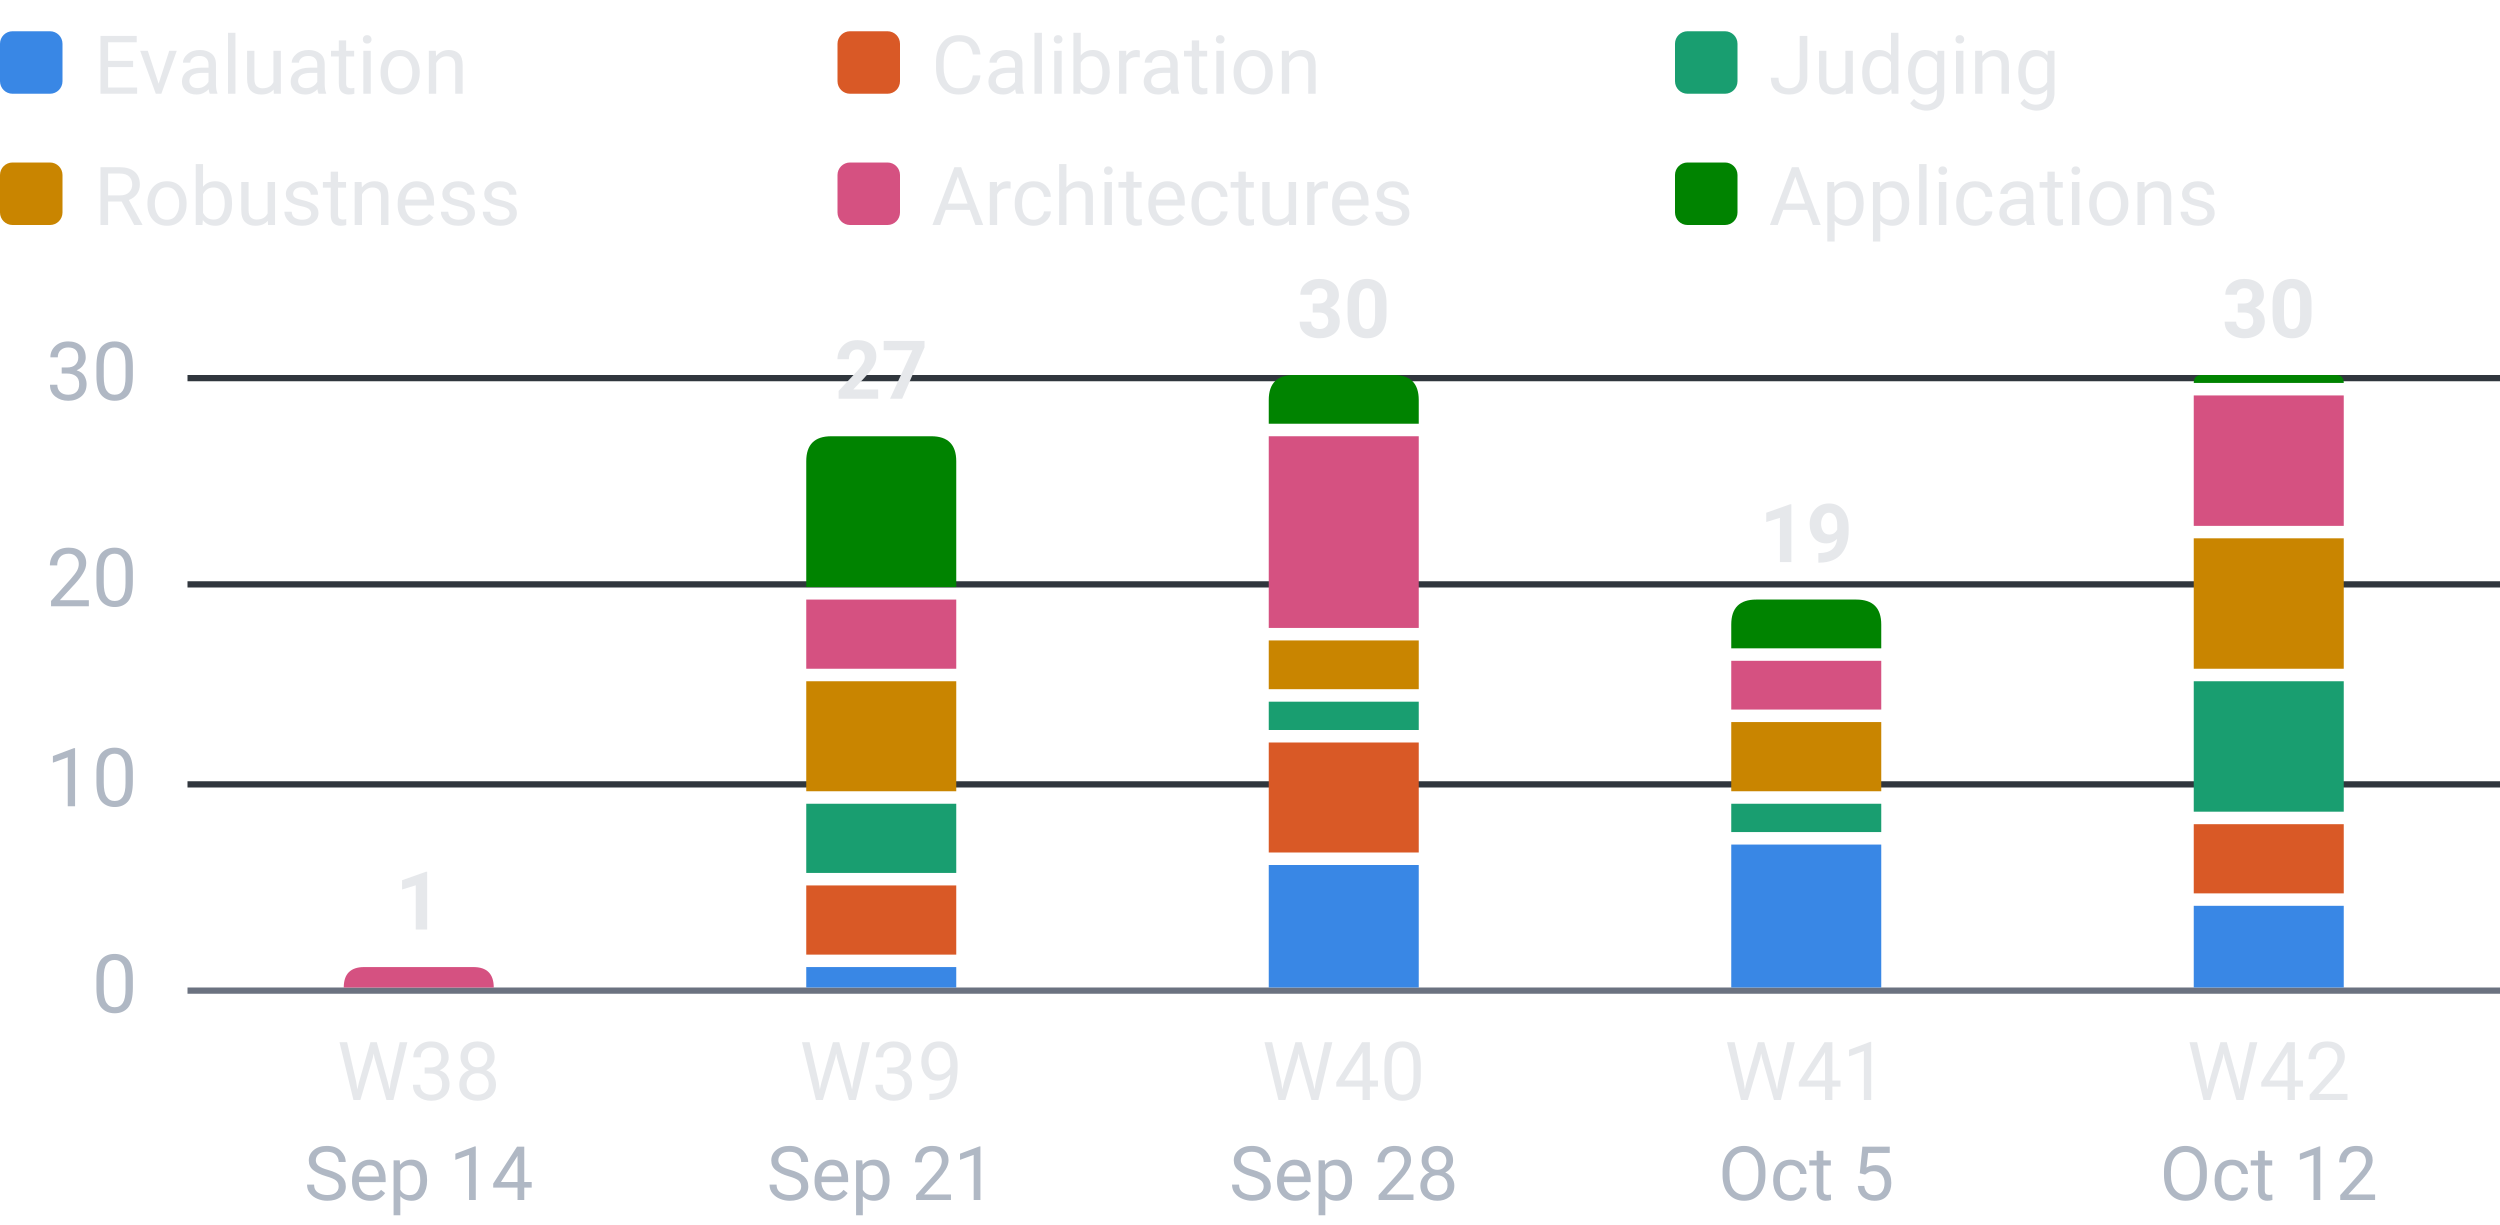
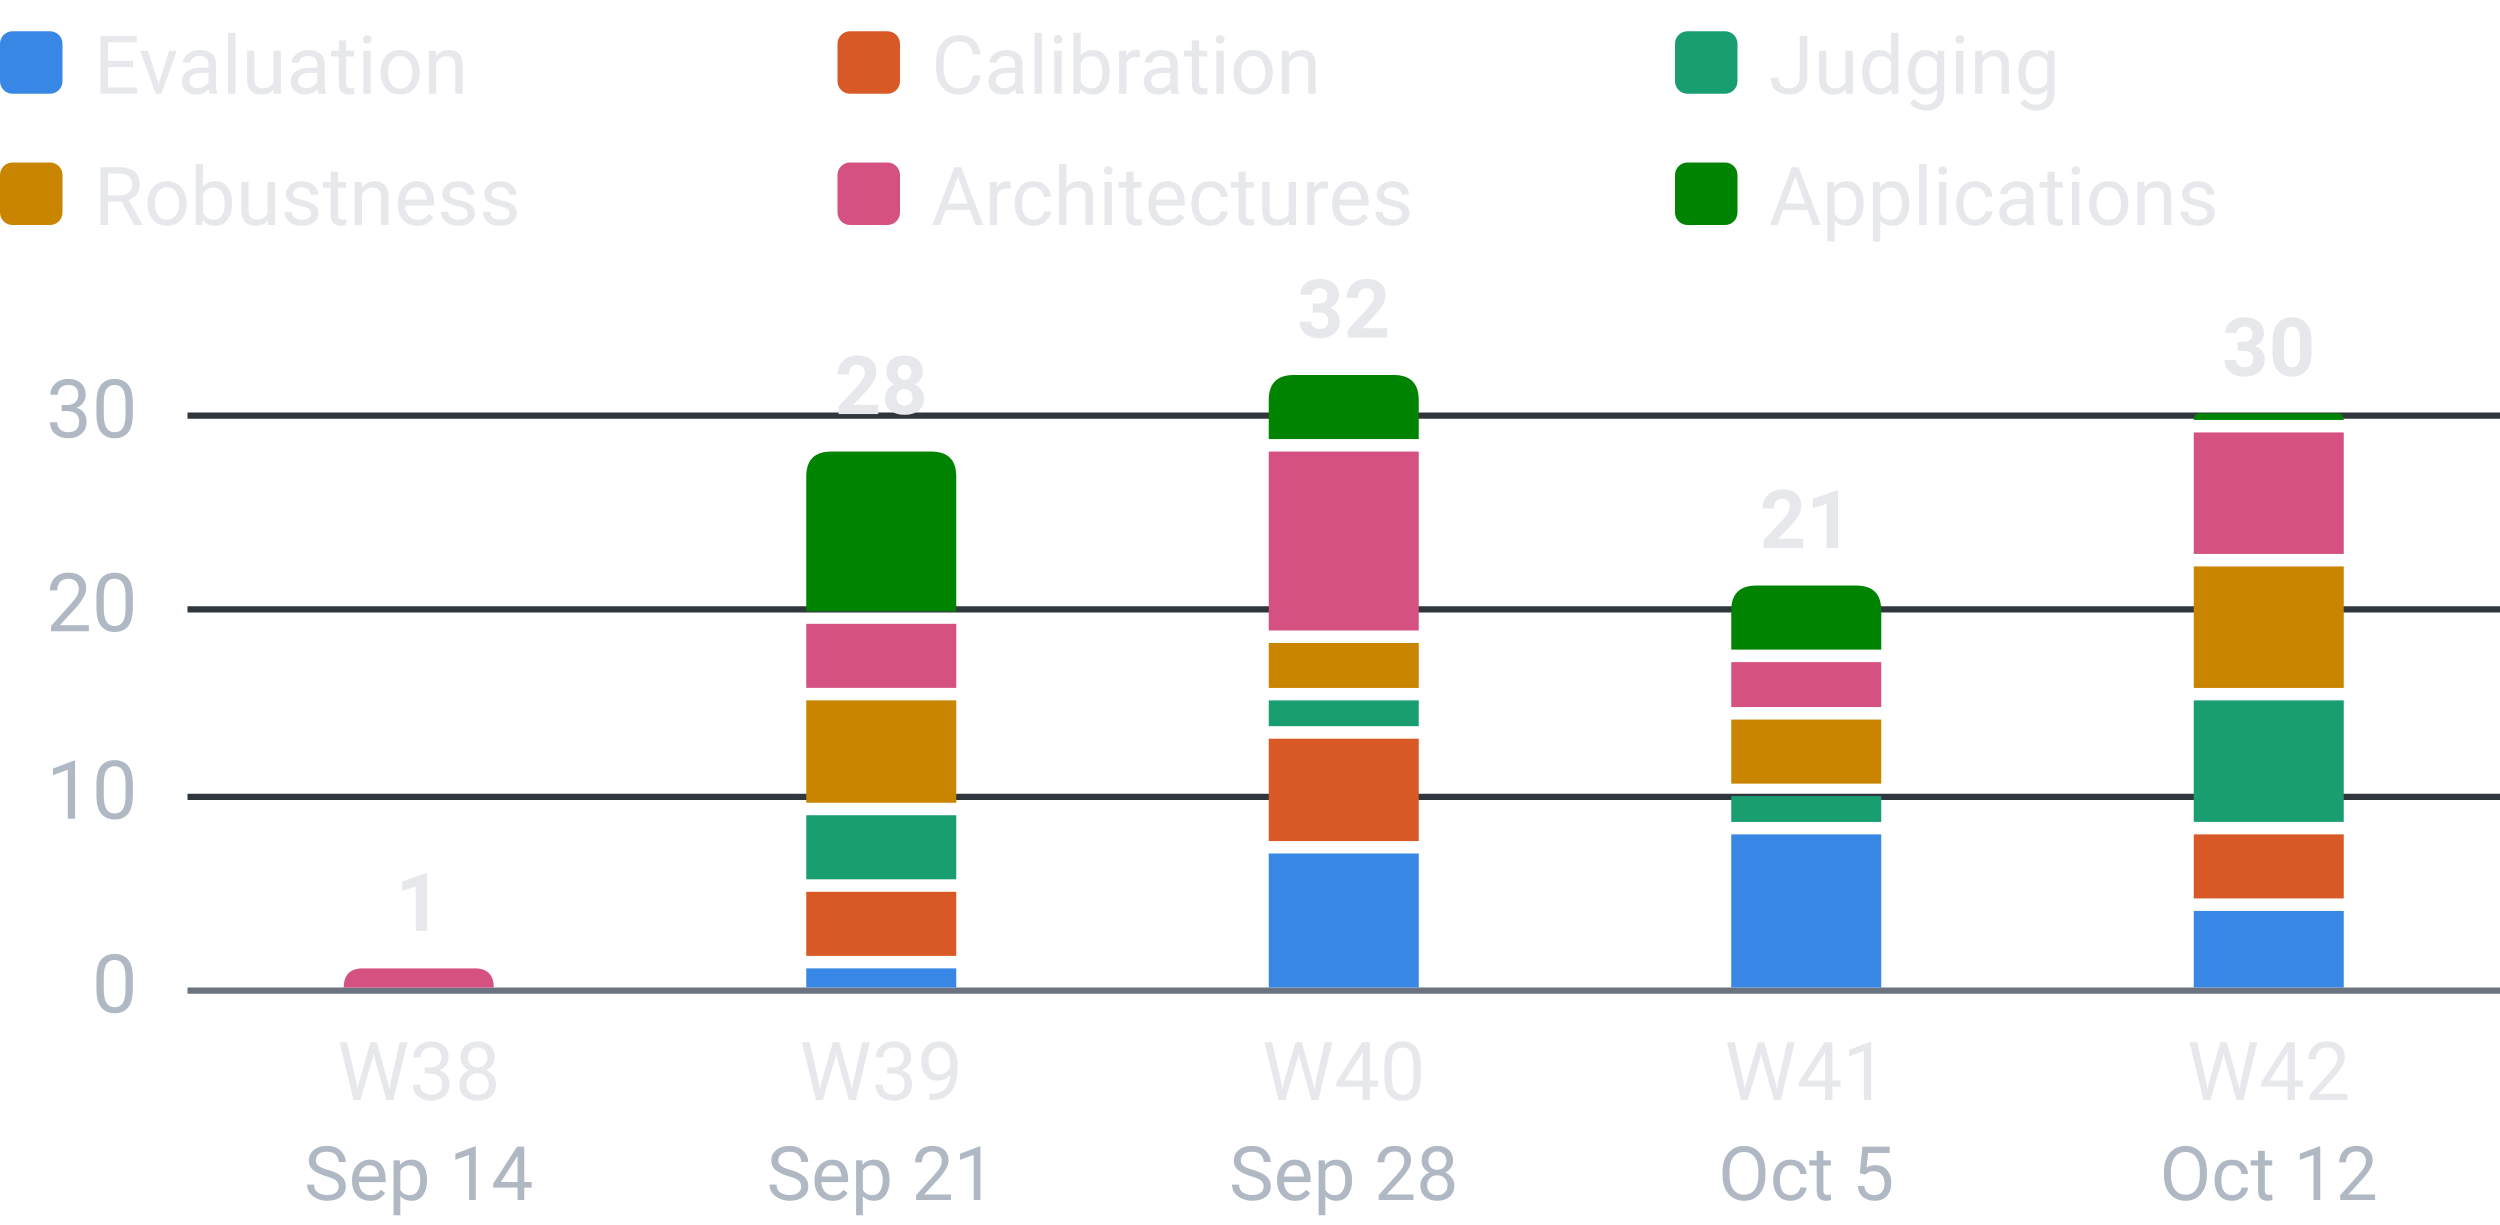
<svg xmlns="http://www.w3.org/2000/svg" viewBox="0 0 400 196" width="400" height="196" role="img" aria-labelledby="chart-title chart-desc" font-family="system-ui, -apple-system, &quot;Segoe UI&quot;, Roboto, &quot;Helvetica Neue&quot;, Arial, &quot;PingFang SC&quot;, &quot;Microsoft YaHei&quot;, sans-serif" font-size="13">
  <rect x="0" y="5" width="10" height="10" rx="2" fill="#3987e5" />
  <text x="15" y="15" fill="#e6e8eb">Evaluation</text>
  <rect x="134" y="5" width="10" height="10" rx="2" fill="#d95926" />
  <text x="149" y="15" fill="#e6e8eb">Calibration</text>
  <rect x="268" y="5" width="10" height="10" rx="2" fill="#199e70" />
  <text x="283" y="15" fill="#e6e8eb">Judging</text>
  <rect x="0" y="26" width="10" height="10" rx="2" fill="#c98500" />
  <text x="15" y="36" fill="#e6e8eb">Robustness</text>
  <rect x="134" y="26" width="10" height="10" rx="2" fill="#d55181" />
  <text x="149" y="36" fill="#e6e8eb">Architectures</text>
  <rect x="268" y="26" width="10" height="10" rx="2" fill="#008300" />
  <text x="283" y="36" fill="#e6e8eb">Applications</text>
  <line x1="30" x2="400" y1="158.5" y2="158.5" stroke="#6b7280" stroke-width="1" />
  <text x="22" y="162" text-anchor="end" fill="#b0b8c4">0</text>
-   <line x1="30" x2="400" y1="125.5" y2="125.5" stroke="#30363d" stroke-width="1" />
-   <text x="22" y="129" text-anchor="end" fill="#b0b8c4">10</text>
-   <line x1="30" x2="400" y1="93.5" y2="93.5" stroke="#30363d" stroke-width="1" />
-   <text x="22" y="97" text-anchor="end" fill="#b0b8c4">20</text>
-   <line x1="30" x2="400" y1="60.5" y2="60.5" stroke="#30363d" stroke-width="1" />
-   <text x="22" y="64" text-anchor="end" fill="#b0b8c4">30</text>
-   <path d="M55 158V158Q55 154.73 58.27 154.73H75.73Q79 154.73 79 158V158Z" fill="#d55181" />
-   <text x="67" y="148.73" text-anchor="middle" font-weight="600" fill="#e6e8eb">1</text>
+   <line x1="30" x2="400" y1="127.5" y2="127.5" stroke="#30363d" stroke-width="1" />
+   <text x="22" y="131" text-anchor="end" fill="#b0b8c4">10</text>
+   <line x1="30" x2="400" y1="97.5" y2="97.5" stroke="#30363d" stroke-width="1" />
+   <text x="22" y="101" text-anchor="end" fill="#b0b8c4">20</text>
+   <line x1="30" x2="400" y1="66.5" y2="66.5" stroke="#30363d" stroke-width="1" />
+   <text x="22" y="70" text-anchor="end" fill="#b0b8c4">30</text>
+   <path d="M55 158V158Q55 154.94 58.06 154.94H75.94Q79 154.94 79 158V158Z" fill="#d55181" />
+   <text x="67" y="148.94" text-anchor="middle" font-weight="600" fill="#e6e8eb">1</text>
  <text x="67" y="176" text-anchor="middle" fill="#e6e8eb">W38</text>
  <text x="67" y="192" text-anchor="middle" font-size="12" fill="#b0b8c4">Sep 14</text>
-   <rect x="129" y="154.73" width="24" height="3.27" fill="#3987e5" />
-   <rect x="129" y="141.67" width="24" height="11.07" fill="#d95926" />
-   <rect x="129" y="128.6" width="24" height="11.07" fill="#199e70" />
-   <rect x="129" y="109" width="24" height="17.6" fill="#c98500" />
-   <rect x="129" y="95.93" width="24" height="11.07" fill="#d55181" />
-   <path d="M129 93.93V73.8Q129 69.8 133 69.8H149Q153 69.8 153 73.8V93.93Z" fill="#008300" />
-   <text x="141" y="63.8" text-anchor="middle" font-weight="600" fill="#e6e8eb">27</text>
+   <rect x="129" y="154.94" width="24" height="3.06" fill="#3987e5" />
+   <rect x="129" y="142.69" width="24" height="10.25" fill="#d95926" />
+   <rect x="129" y="130.44" width="24" height="10.25" fill="#199e70" />
+   <rect x="129" y="112.06" width="24" height="16.38" fill="#c98500" />
+   <rect x="129" y="99.81" width="24" height="10.25" fill="#d55181" />
+   <path d="M129 97.81V76.25Q129 72.25 133 72.25H149Q153 72.25 153 76.25V97.81Z" fill="#008300" />
+   <text x="141" y="66.25" text-anchor="middle" font-weight="600" fill="#e6e8eb">28</text>
  <text x="141" y="176" text-anchor="middle" fill="#e6e8eb">W39</text>
  <text x="141" y="192" text-anchor="middle" font-size="12" fill="#b0b8c4">Sep 21</text>
-   <rect x="203" y="138.4" width="24" height="19.6" fill="#3987e5" />
-   <rect x="203" y="118.8" width="24" height="17.6" fill="#d95926" />
-   <rect x="203" y="112.27" width="24" height="4.53" fill="#199e70" />
-   <rect x="203" y="102.47" width="24" height="7.8" fill="#c98500" />
-   <rect x="203" y="69.8" width="24" height="30.67" fill="#d55181" />
-   <path d="M203 67.8V64Q203 60 207 60H223Q227 60 227 64V67.8Z" fill="#008300" />
-   <text x="215" y="54" text-anchor="middle" font-weight="600" fill="#e6e8eb">30</text>
+   <rect x="203" y="136.56" width="24" height="21.44" fill="#3987e5" />
+   <rect x="203" y="118.19" width="24" height="16.38" fill="#d95926" />
+   <rect x="203" y="112.06" width="24" height="4.13" fill="#199e70" />
+   <rect x="203" y="102.88" width="24" height="7.19" fill="#c98500" />
+   <rect x="203" y="72.25" width="24" height="28.63" fill="#d55181" />
+   <path d="M203 70.25V64Q203 60 207 60H223Q227 60 227 64V70.25Z" fill="#008300" />
+   <text x="215" y="54" text-anchor="middle" font-weight="600" fill="#e6e8eb">32</text>
  <text x="215" y="176" text-anchor="middle" fill="#e6e8eb">W40</text>
  <text x="215" y="192" text-anchor="middle" font-size="12" fill="#b0b8c4">Sep 28</text>
-   <rect x="277" y="135.13" width="24" height="22.87" fill="#3987e5" />
-   <rect x="277" y="128.6" width="24" height="4.53" fill="#199e70" />
-   <rect x="277" y="115.53" width="24" height="11.07" fill="#c98500" />
-   <rect x="277" y="105.73" width="24" height="7.8" fill="#d55181" />
-   <path d="M277 103.73V99.93Q277 95.93 281 95.93H297Q301 95.93 301 99.93V103.73Z" fill="#008300" />
-   <text x="289" y="89.93" text-anchor="middle" font-weight="600" fill="#e6e8eb">19</text>
+   <rect x="277" y="133.5" width="24" height="24.5" fill="#3987e5" />
+   <rect x="277" y="127.38" width="24" height="4.13" fill="#199e70" />
+   <rect x="277" y="115.13" width="24" height="10.25" fill="#c98500" />
+   <rect x="277" y="105.94" width="24" height="7.19" fill="#d55181" />
+   <path d="M277 103.94V97.69Q277 93.69 281 93.69H297Q301 93.69 301 97.69V103.94Z" fill="#008300" />
+   <text x="289" y="87.69" text-anchor="middle" font-weight="600" fill="#e6e8eb">21</text>
  <text x="289" y="176" text-anchor="middle" fill="#e6e8eb">W41</text>
  <text x="289" y="192" text-anchor="middle" font-size="12" fill="#b0b8c4">Oct 5</text>
-   <rect x="351" y="144.93" width="24" height="13.07" fill="#3987e5" />
-   <rect x="351" y="131.87" width="24" height="11.07" fill="#d95926" />
-   <rect x="351" y="109" width="24" height="20.87" fill="#199e70" />
-   <rect x="351" y="86.13" width="24" height="20.87" fill="#c98500" />
-   <rect x="351" y="63.27" width="24" height="20.87" fill="#d55181" />
-   <path d="M351 61.27V61.27Q351 60 352.27 60H373.73Q375 60 375 61.27V61.27Z" fill="#008300" />
-   <text x="363" y="54" text-anchor="middle" font-weight="600" fill="#e6e8eb">30</text>
+   <rect x="351" y="145.75" width="24" height="12.25" fill="#3987e5" />
+   <rect x="351" y="133.5" width="24" height="10.25" fill="#d95926" />
+   <rect x="351" y="112.06" width="24" height="19.44" fill="#199e70" />
+   <rect x="351" y="90.63" width="24" height="19.44" fill="#c98500" />
+   <rect x="351" y="69.19" width="24" height="19.44" fill="#d55181" />
+   <path d="M351 67.19V67.19Q351 66.13 352.06 66.13H373.94Q375 66.13 375 67.19V67.19Z" fill="#008300" />
+   <text x="363" y="60.13" text-anchor="middle" font-weight="600" fill="#e6e8eb">30</text>
  <text x="363" y="176" text-anchor="middle" fill="#e6e8eb">W42</text>
  <text x="363" y="192" text-anchor="middle" font-size="12" fill="#b0b8c4">Oct 12</text>
</svg>
